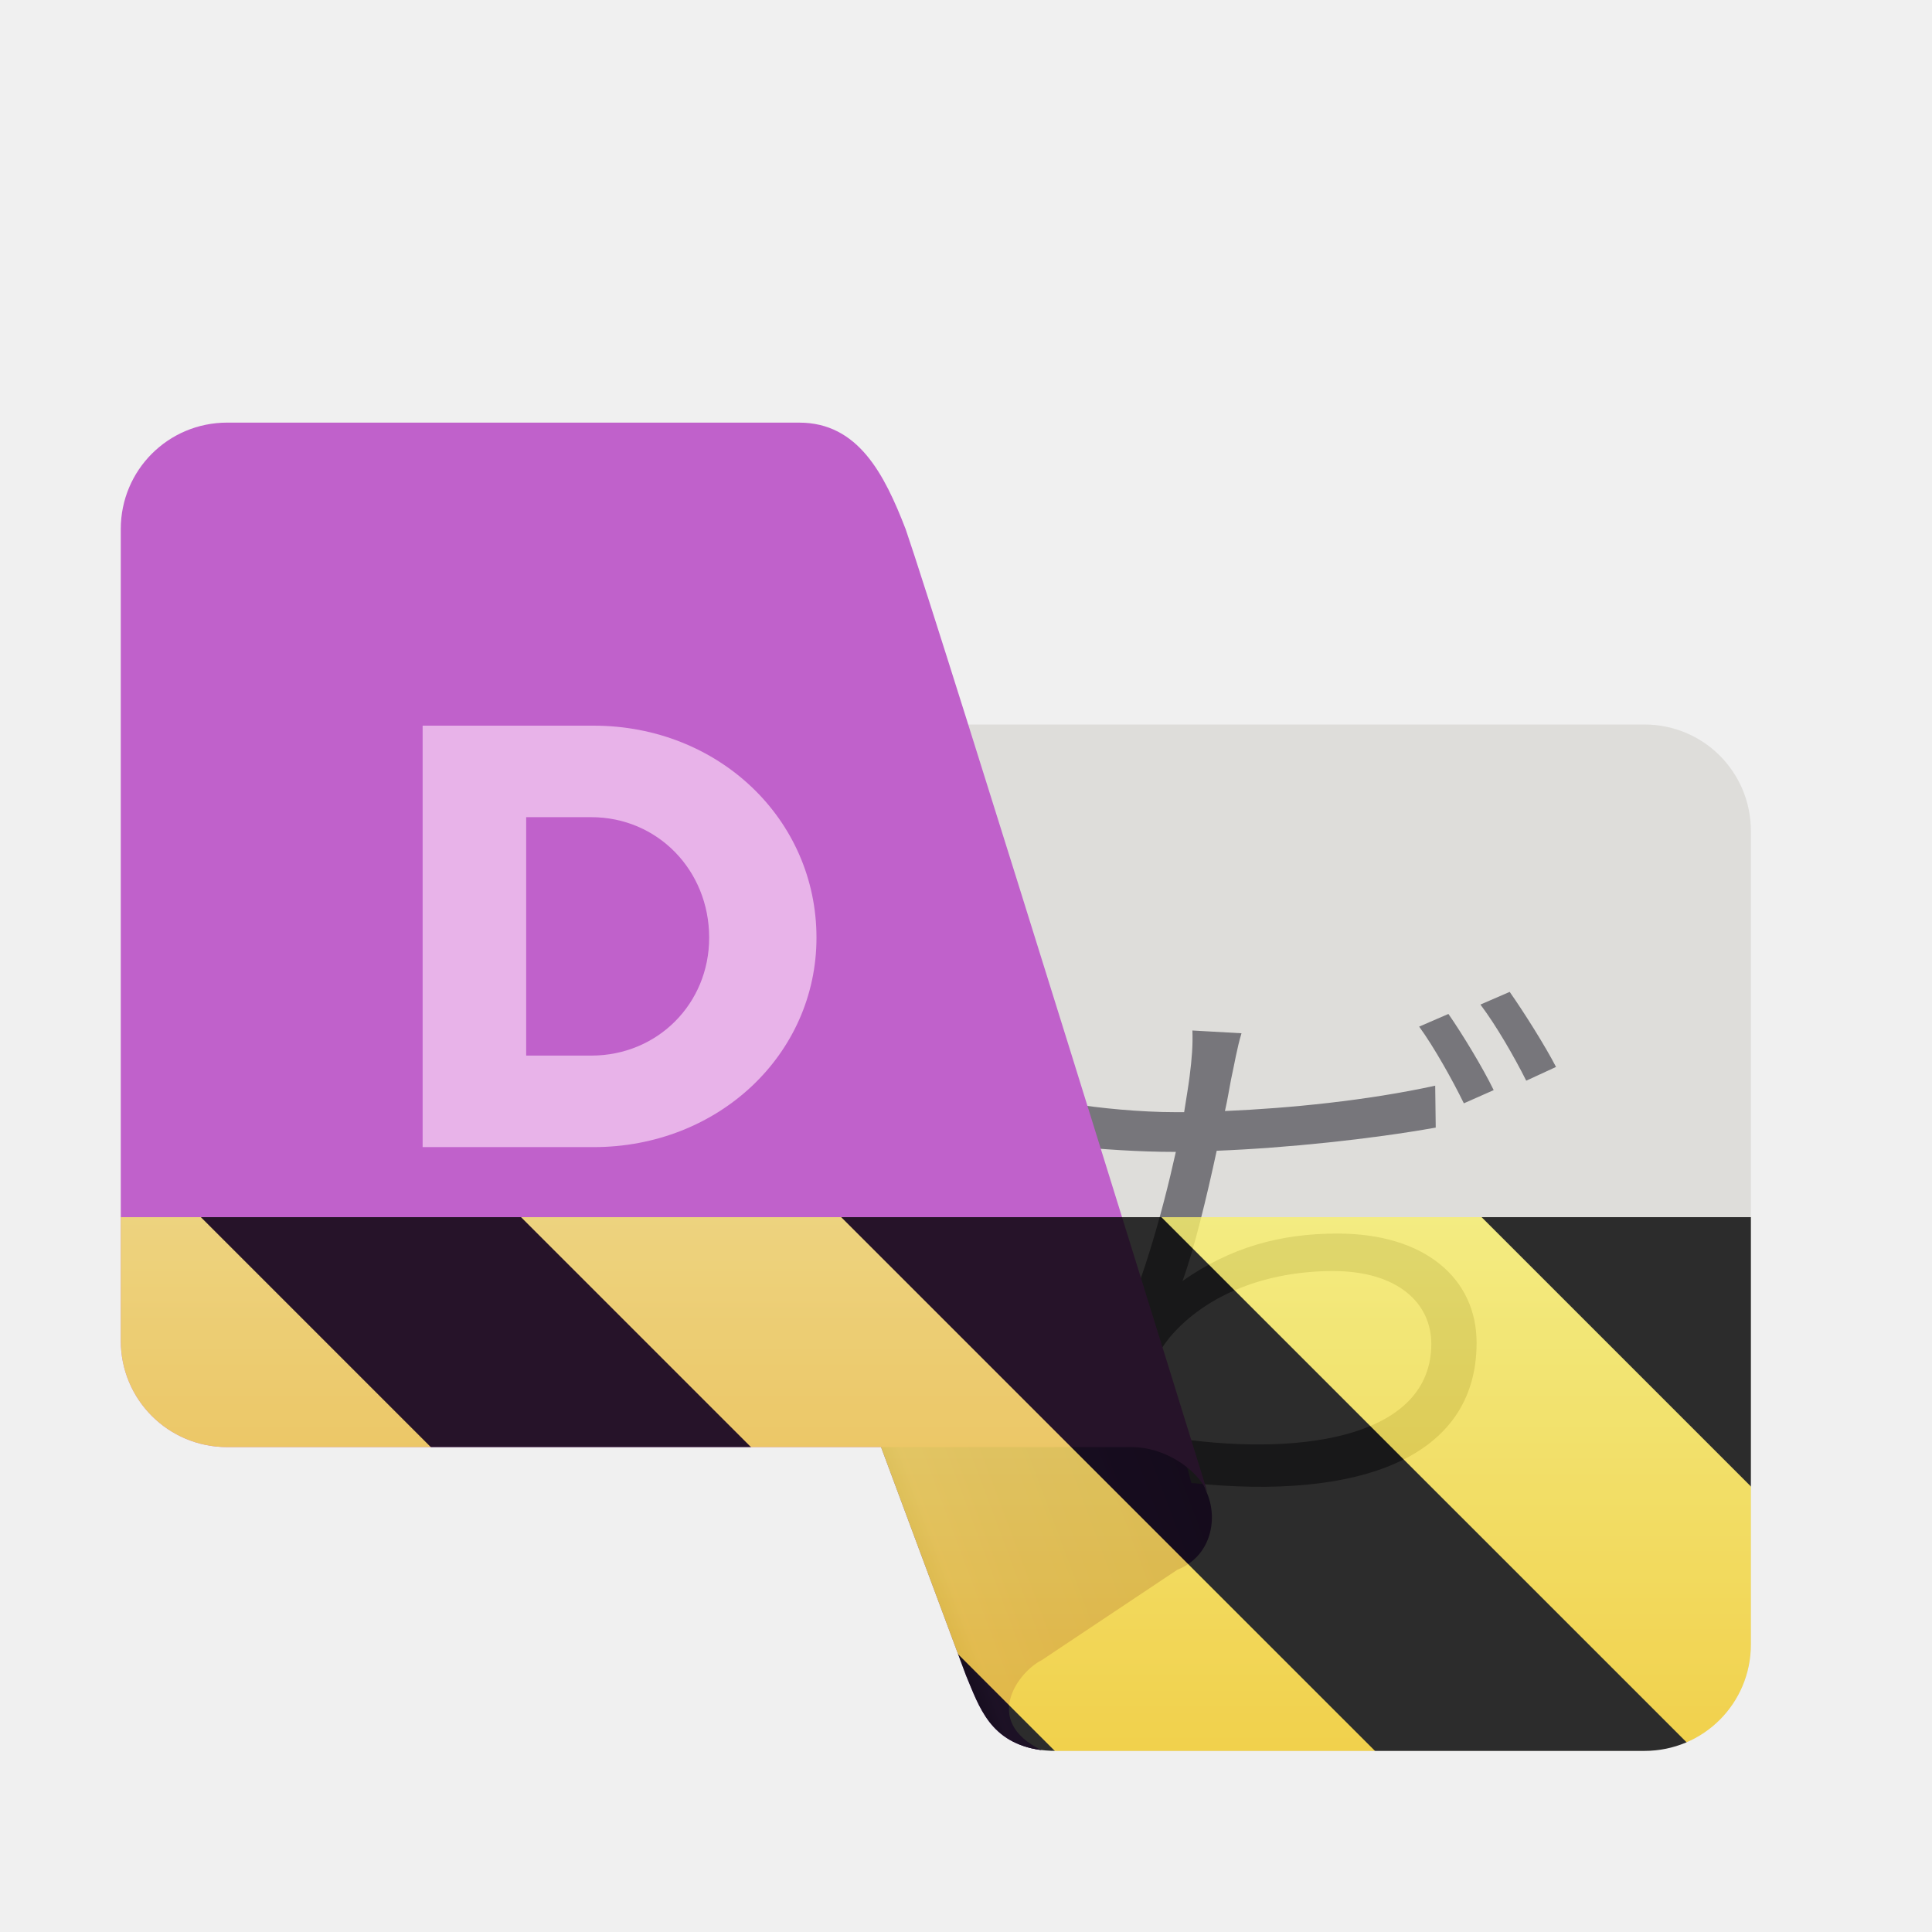
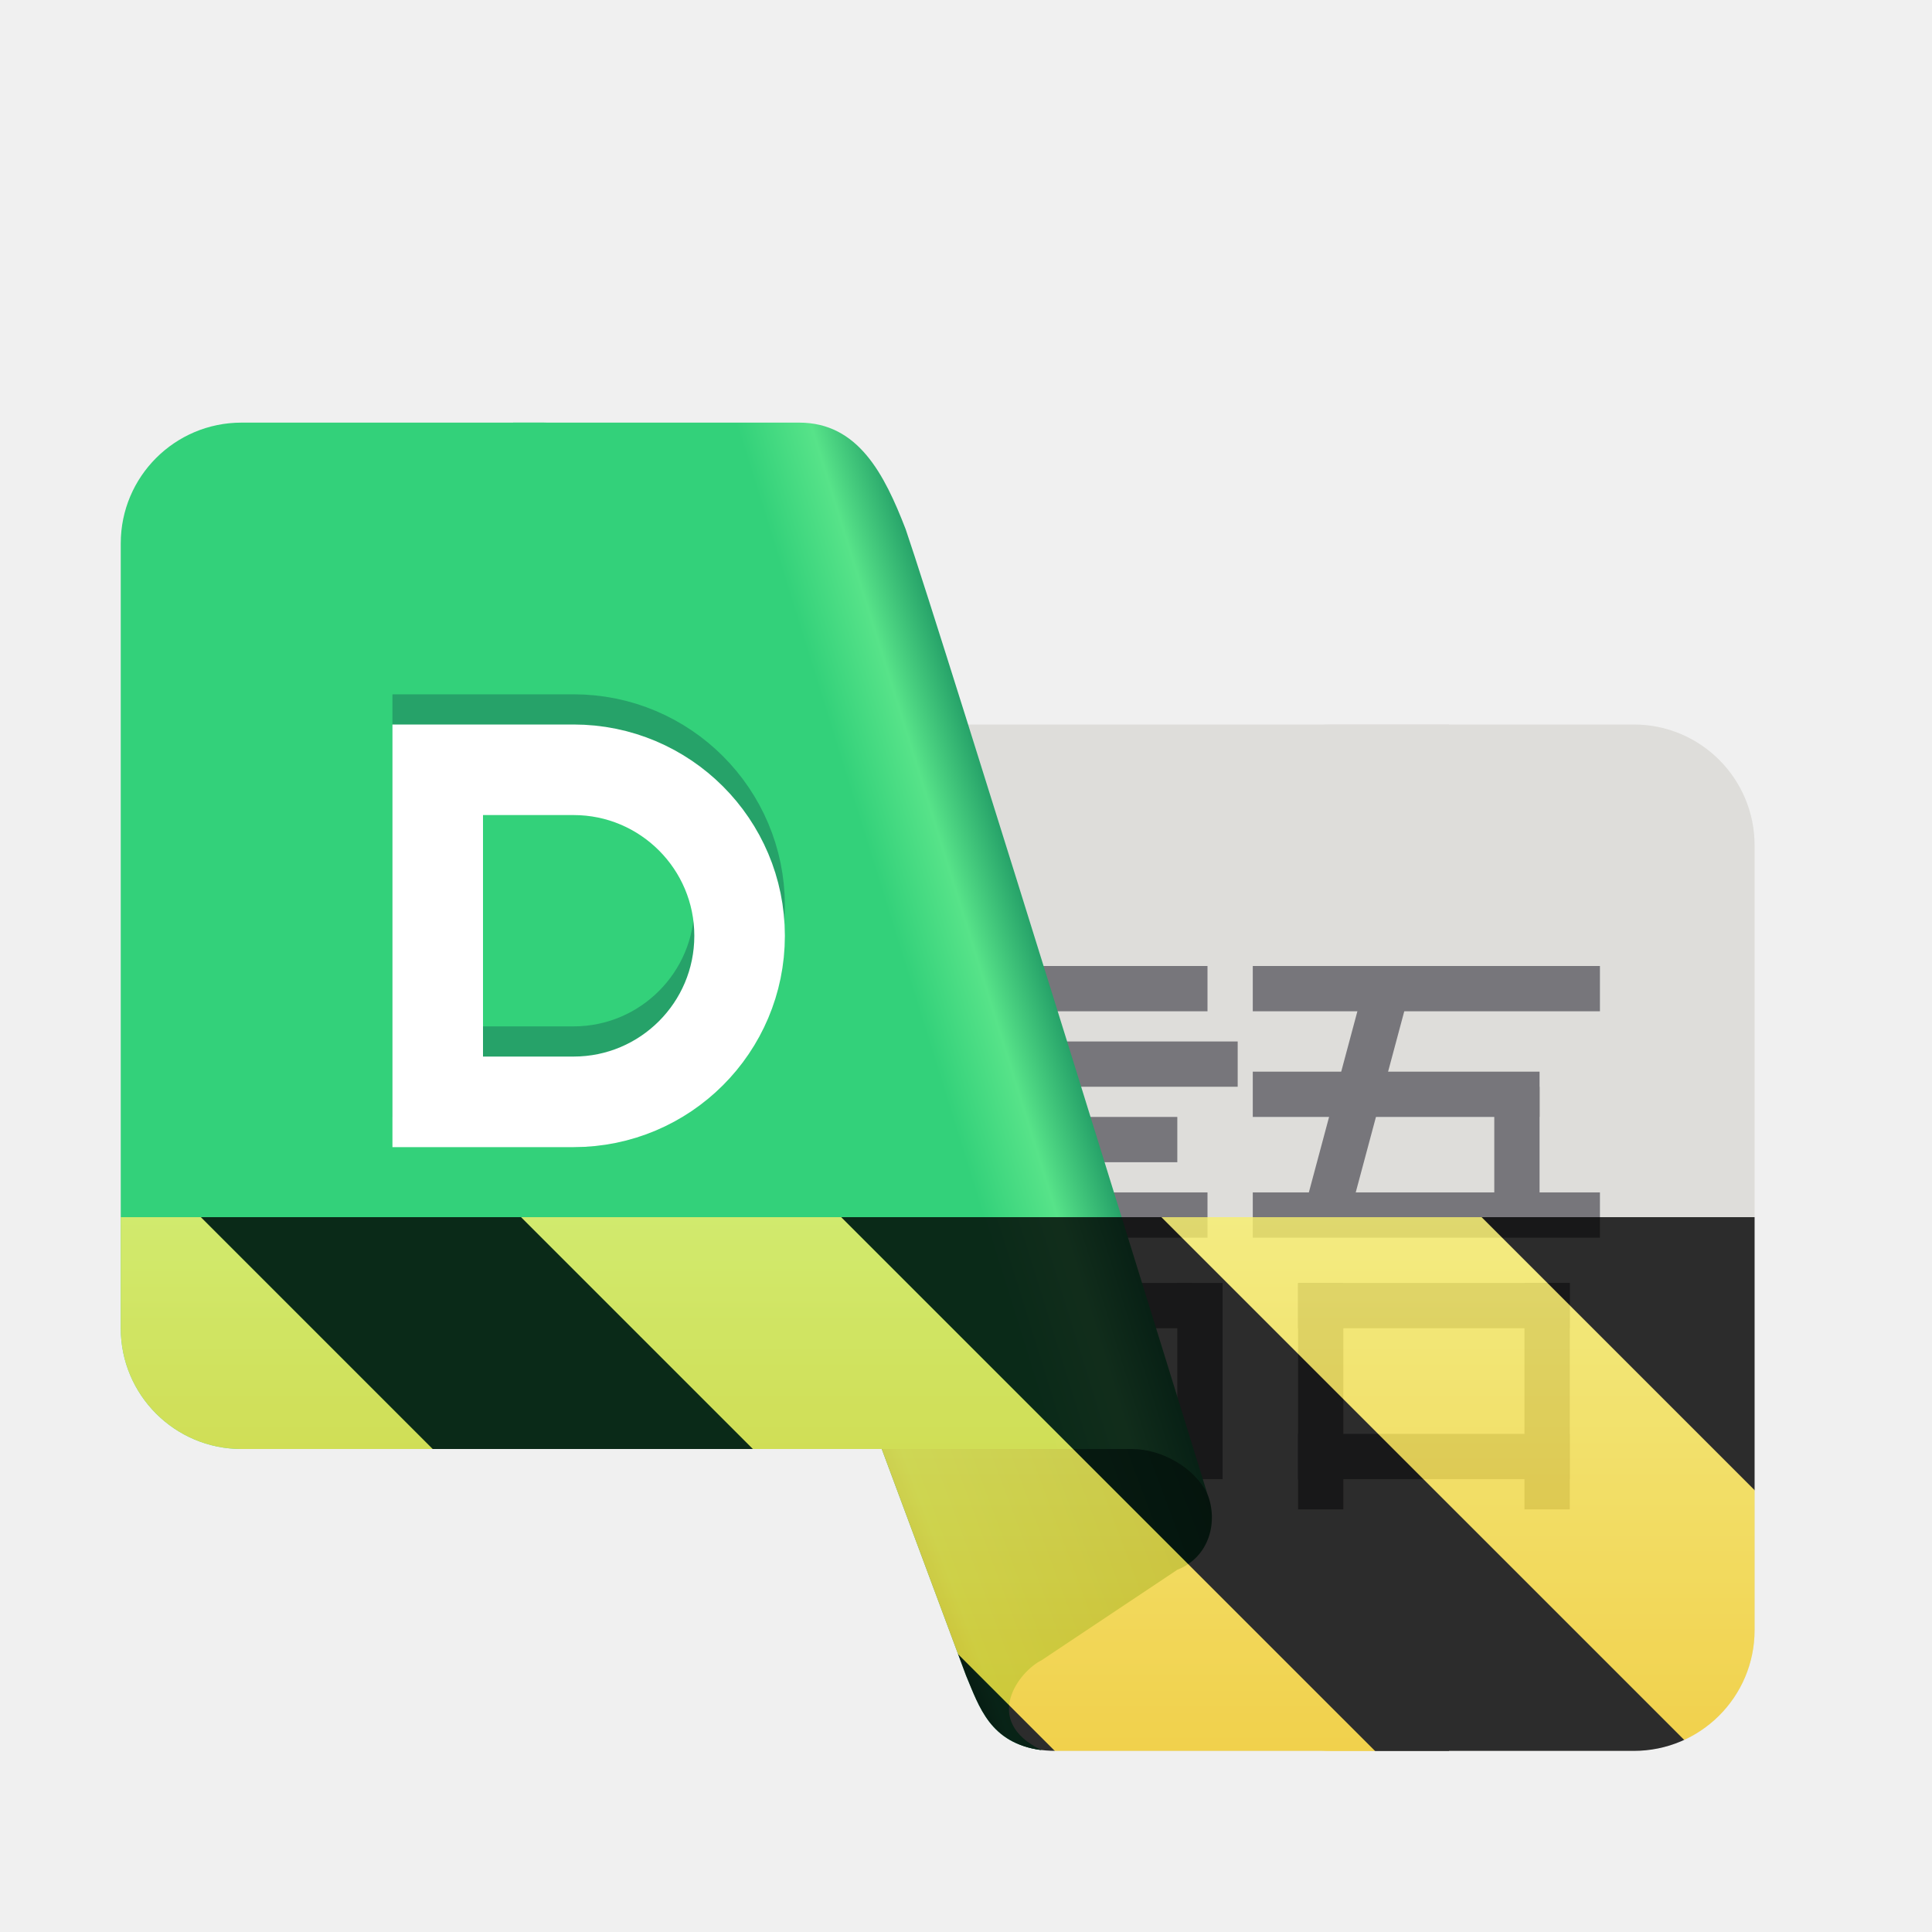
- <svg xmlns="http://www.w3.org/2000/svg" xmlns:xlink="http://www.w3.org/1999/xlink" height="128px" viewBox="0 0 128 128" width="128px">
-   <linearGradient id="a" x1="58.922" x2="80.292" y1="99.983" y2="91.975" gradientUnits="userSpaceOnUse">
-     <stop stop-color="#613583" offset="0" />
-     <stop stop-color="#8f57bb" offset=".093" />
-     <stop stop-color="#8047ad" offset=".297" />
-     <stop stop-color="#613583" offset="1" />
+ <svg xmlns="http://www.w3.org/2000/svg" height="128px" viewBox="0 0 128 128" width="128px">
+   <linearGradient id="a" gradientUnits="userSpaceOnUse" x1="58.922" x2="80.292" y1="99.983" y2="91.975">
+     <stop offset="0" stop-color="#1d7a4f" />
+     <stop offset="0.093" stop-color="#29af71" />
+     <stop offset="0.456" stop-color="#218d5b" />
+     <stop offset="1" stop-color="#155a3a" />
  </linearGradient>
-   <clipPath id="b">
-     <rect width="128" height="128" />
+   <linearGradient id="b" gradientUnits="userSpaceOnUse" x1="69.954" x2="56.994" y1="66.549" y2="70.582">
+     <stop offset="0" stop-color="#26a269" />
+     <stop offset="0.3" stop-color="#57e389" />
+     <stop offset="0.65" stop-color="#33d17a" />
+     <stop offset="1" stop-color="#33d17a" />
+   </linearGradient>
+   <clipPath id="c">
+     <rect height="128" width="128" />
  </clipPath>
-   <clipPath id="c">
-     <rect width="128" height="128" />
+   <clipPath id="d">
+     <rect height="128" width="128" />
  </clipPath>
-   <filter id="d" x="0%" y="0%" width="100%" height="100%">
-     <feColorMatrix in="SourceGraphic" values="0 0 0 0 1 0 0 0 0 1 0 0 0 0 1 0 0 0 1 0" />
+   <filter id="e" height="100%" width="100%" x="0%" y="0%">
+     <feColorMatrix in="SourceGraphic" type="matrix" values="0 0 0 0 1 0 0 0 0 1 0 0 0 0 1 0 0 0 1 0" />
  </filter>
-   <mask id="e">
-     <g clip-path="url(#c)" filter="url(#d)">
-       <g clip-path="url(#b)">
-         <path d="m60 48h48.945c3.91 0 7.055 3.144 7.055 7.055v53.891c0 3.91-3.144 7.055-7.055 7.055h-38.945c-2 0-3.309-0.598-4.5-2z" fill="#deddda" />
-         <path d="m80 99c0.699 1.746 0.184 4.137-2 5l-9 6c-1.48 0.73-4 4 0 5.949-3.402-0.445-4.125-2.871-5-4.949l-16-43 26 16z" fill="url(#a)" />
-         <path d="m82.254 68.457-3.254-0.184c0.035 0.988-0.035 1.863-0.184 3.035-0.074 0.621-0.219 1.426-0.363 2.375h-0.625c-2.227 0-5.008-0.258-6.945-0.586l0.039 2.852c2.121 0.184 4.422 0.367 6.945 0.367h0.035c-0.914 4.129-2.375 9.359-4.238 13.012l2.703 0.988c0.367-0.656 0.695-1.168 1.133-1.719 2.449-2.887 6.473-4.387 10.82-4.387 4.277 0 6.508 2.121 6.508 4.824 0 6.035-8.188 7.461-16.668 6.289l0.766 2.926c11.113 1.168 18.902-1.645 18.902-9.285 0-4.242-3.402-7.238-9.215-7.238-3.801 0-7.09 0.914-10.27 3.144 0.766-2.086 1.605-5.559 2.266-8.629 4.641-0.184 10.234-0.77 14.512-1.535l-0.035-2.777c-4.496 0.984-9.652 1.496-13.93 1.68 0.184-0.805 0.293-1.535 0.402-2.082 0.219-0.988 0.402-2.121 0.695-3.07zm13.707-1.281-1.938 0.84c0.988 1.355 2.231 3.582 2.961 5.082l1.977-0.875c-0.73-1.5-2.086-3.731-3-5.047zm4.059-1.461-1.938 0.84c1.023 1.352 2.231 3.438 3.035 5.043l1.973-0.91c-0.695-1.355-2.121-3.621-3.07-4.973z" fill="#77767b" />
-         <path d="m15.055 28h37.891c3.91 0 5.644 3.41 7.055 7.055 2.332 6.769 20 63.82 20 63.82-0.805-1.719-3-3-5-3h-59.945c-3.91 0-7.055-3.144-7.055-7.055v-53.766c0-3.91 3.144-7.055 7.055-7.055z" fill="#c061cb" />
-         <use x="25.688" y="75.999" fill="#e8b3e9" xlink:href="#j" />
+   <mask id="f">
+     <g clip-path="url(#d)" filter="url(#e)">
+       <g clip-path="url(#c)">
+         <path d="m 60 48 l 5.5 66 c 1.191 1.402 2.5 2 4.5 2 h 26 v -68 z m 0 0" fill="#deddda" />
+         <path d="m 88.246 48 h 20 c 4.418 0 8 3.582 8 8 v 52 c 0 4.418 -3.582 8 -8 8 h -20 c -4.418 0 -8 -3.582 -8 -8 v -52 c 0 -4.418 3.582 -8 8 -8 z m 0 0" fill="#deddda" />
+         <path d="m 16 28 h 20 c 4.418 0 8 3.582 8 8 v 52 c 0 4.418 -3.582 8 -8 8 h -20 c -4.418 0 -8 -3.582 -8 -8 v -52 c 0 -4.418 3.582 -8 8 -8 z m 0 0" fill="#33d17a" />
+         <path d="m 86 85 h 18 v 3 h -18 z m 0 0" fill="#77767b" />
+         <path d="m 86 100 v -15 h 3 v 15 z m 0 0" fill="#77767b" />
+         <path d="m 101 100 v -15 h 3 v 15 z m 0 0" fill="#77767b" />
+         <path d="m 86 95 h 18 v 3 h -18 z m 0 0" fill="#77767b" />
+         <path d="m 83 79 h 23 v 3 h -23 z m 0 0" fill="#77767b" />
+         <path d="m 83 64 h 23 v 3 h -23 z m 0 0" fill="#77767b" />
+         <path d="m 83 71 h 19 v 3 h -19 z m 0 0" fill="#77767b" />
+         <path d="m 99 80 v -8 h 3 v 8 z m 0 0" fill="#77767b" />
+         <path d="m 86.551 79.613 l 3.883 -14.492 l 2.898 0.777 l -3.883 14.488 z m 0 0" fill="#77767b" />
+         <path d="m 69 85 h 10 v 3 h -10 z m 0 0" fill="#77767b" />
+         <path d="m 69 100 v -15 h 3 v 15 z m 0 0" fill="#77767b" />
+         <path d="m 78 98 v -13 h 3 v 13 z m 0 0" fill="#77767b" />
+         <path d="m 69 95 h 10 v 3 h -10 z m 0 0" fill="#77767b" />
+         <path d="m 69 79 h 11 v 3 h -11 z m 0 0" fill="#77767b" />
+         <path d="m 71 74 h 7 v 3 h -7 z m 0 0" fill="#77767b" />
+         <path d="m 67 69 h 15 v 3 h -15 z m 0 0" fill="#77767b" />
+         <path d="m 69 64 h 11 v 3 h -11 z m 0 0" fill="#77767b" />
+         <path d="m 80 99 c 0.699 1.746 0.184 4.137 -2 5 l -9 6 c -1.48 0.73 -4 4 0 5.949 c -3.402 -0.445 -4.125 -2.871 -5 -4.949 l -16 -43 l 26 16 z m 0 0" fill="url(#a)" />
+         <path d="m 34 28 v 68 h 41 c 2 0 4.195 1.281 5 3 c 0 0 -17.668 -57.176 -20 -63.945 c -1.41 -3.645 -3.145 -7.055 -7.055 -7.055 z m 0 0" fill="url(#b)" />
+         <path d="m 38 243 h -9 v -22 h 9 c 6.074 0 11 4.926 11 11 s -4.926 11 -11 11 z m 0 0" fill="none" stroke="#26a269" stroke-width="6" transform="matrix(1 0 0 1 0 -172)" />
+         <path d="m 38 245 h -9 v -22 h 9 c 6.074 0 11 4.926 11 11 s -4.926 11 -11 11 z m 0 0" fill="none" stroke="#ffffff" stroke-width="6" transform="matrix(1 0 0 1 0 -172)" />
      </g>
    </g>
  </mask>
-   <mask id="f">
-     <g filter="url(#d)">
-       <rect width="128" height="128" fill-opacity=".8" />
+   <mask id="g">
+     <g filter="url(#e)">
+       <rect fill-opacity="0.8" height="128" width="128" />
    </g>
  </mask>
-   <linearGradient id="g" x1="300" x2="428" y1="235" y2="235" gradientTransform="matrix(0 .37 -.98462 0 295.39 -30.36)" gradientUnits="userSpaceOnUse">
-     <stop stop-color="#f9f06b" offset="0" />
-     <stop stop-color="#f5c211" offset="1" />
+   <linearGradient id="h" gradientTransform="matrix(0 0.37 -0.98462 0 295.385 -30.36)" gradientUnits="userSpaceOnUse" x1="300" x2="428" y1="235" y2="235">
+     <stop offset="0" stop-color="#f9f06b" />
+     <stop offset="1" stop-color="#f5c211" />
  </linearGradient>
-   <clipPath id="h">
-     <rect width="128" height="128" />
+   <clipPath id="i">
+     <rect height="128" width="128" />
  </clipPath>
-   <clipPath id="i">
-     <rect width="128" height="128" />
+   <clipPath id="j">
+     <rect height="128" width="128" />
  </clipPath>
-   <symbol id="j" overflow="visible">
-     <path d="m2.312 0h11.328c8.266 0 14.766-6.141 14.766-13.875 0-7.859-6.5-14.047-14.766-14.047h-11.328zm11.172-21.859c4.391 0 7.812 3.516 7.812 7.984 0 4.375-3.422 7.812-7.812 7.812h-4.312v-15.797z" />
-   </symbol>
-   <path d="m60 48h48.945c3.91 0 7.055 3.144 7.055 7.055v53.891c0 3.91-3.144 7.055-7.055 7.055h-38.945c-2 0-3.309-0.598-4.5-2z" fill="#deddda" />
-   <path d="m80 99c0.699 1.746 0.184 4.137-2 5l-9 6c-1.48 0.73-4 4 0 5.949-3.402-0.445-4.125-2.871-5-4.949l-16-43 26 16z" fill="url(#a)" />
-   <path d="m82.254 68.457-3.254-0.184c0.035 0.988-0.035 1.863-0.184 3.035-0.074 0.621-0.219 1.426-0.363 2.375h-0.625c-2.227 0-5.008-0.258-6.945-0.586l0.039 2.852c2.121 0.184 4.422 0.367 6.945 0.367h0.035c-0.914 4.129-2.375 9.359-4.238 13.012l2.703 0.988c0.367-0.656 0.695-1.168 1.133-1.719 2.449-2.887 6.473-4.387 10.82-4.387 4.277 0 6.508 2.121 6.508 4.824 0 6.035-8.188 7.461-16.668 6.289l0.766 2.926c11.113 1.168 18.902-1.645 18.902-9.285 0-4.242-3.402-7.238-9.215-7.238-3.801 0-7.09 0.914-10.27 3.144 0.766-2.086 1.605-5.559 2.266-8.629 4.641-0.184 10.234-0.77 14.512-1.535l-0.035-2.777c-4.496 0.984-9.652 1.496-13.93 1.68 0.184-0.805 0.293-1.535 0.402-2.082 0.219-0.988 0.402-2.121 0.695-3.07zm13.707-1.281-1.938 0.84c0.988 1.355 2.231 3.582 2.961 5.082l1.977-0.875c-0.73-1.5-2.086-3.731-3-5.047zm4.059-1.461-1.938 0.84c1.023 1.352 2.231 3.438 3.035 5.043l1.973-0.91c-0.695-1.355-2.121-3.621-3.07-4.973z" fill="#77767b" />
-   <path d="m15.055 28h37.891c3.91 0 5.644 3.41 7.055 7.055 2.332 6.769 20 63.82 20 63.82-0.805-1.719-3-3-5-3h-59.945c-3.91 0-7.055-3.144-7.055-7.055v-53.766c0-3.91 3.144-7.055 7.055-7.055z" fill="#c061cb" />
-   <g transform="translate(25.688 75.999)" fill="#e8b3e9">
-     <path d="m2.312 0h11.328c8.266 0 14.766-6.141 14.766-13.875 0-7.859-6.5-14.047-14.766-14.047h-11.328zm11.172-21.859c4.391 0 7.812 3.516 7.812 7.984 0 4.375-3.422 7.812-7.812 7.812h-4.312v-15.797z" />
+   <path d="m 60 48 l 5.5 66 c 1.191 1.402 2.5 2 4.5 2 h 26 v -68 z m 0 0" fill="#deddda" />
+   <path d="m 88.246 48 h 20 c 4.418 0 8 3.582 8 8 v 52 c 0 4.418 -3.582 8 -8 8 h -20 c -4.418 0 -8 -3.582 -8 -8 v -52 c 0 -4.418 3.582 -8 8 -8 z m 0 0" fill="#deddda" />
+   <path d="m 16 28 h 20 c 4.418 0 8 3.582 8 8 v 52 c 0 4.418 -3.582 8 -8 8 h -20 c -4.418 0 -8 -3.582 -8 -8 v -52 c 0 -4.418 3.582 -8 8 -8 z m 0 0" fill="#33d17a" />
+   <g fill="#77767b">
+     <path d="m 86 85 h 18 v 3 h -18 z m 0 0" />
+     <path d="m 86 100 v -15 h 3 v 15 z m 0 0" />
+     <path d="m 101 100 v -15 h 3 v 15 z m 0 0" />
+     <path d="m 86 95 h 18 v 3 h -18 z m 0 0" />
+     <path d="m 83 79 h 23 v 3 h -23 z m 0 0" />
+     <path d="m 83 64 h 23 v 3 h -23 z m 0 0" />
+     <path d="m 83 71 h 19 v 3 h -19 z m 0 0" />
+     <path d="m 99 80 v -8 h 3 v 8 z m 0 0" />
+     <path d="m 86.551 79.613 l 3.883 -14.492 l 2.898 0.777 l -3.883 14.488 z m 0 0" />
+     <path d="m 69 85 h 10 v 3 h -10 z m 0 0" />
+     <path d="m 69 100 v -15 h 3 v 15 z m 0 0" />
+     <path d="m 78 98 v -13 h 3 v 13 z m 0 0" />
+     <path d="m 69 95 h 10 v 3 h -10 z m 0 0" />
+     <path d="m 69 79 h 11 v 3 h -11 z m 0 0" />
+     <path d="m 71 74 h 7 v 3 h -7 z m 0 0" />
+     <path d="m 67 69 h 15 v 3 h -15 z m 0 0" />
+     <path d="m 69 64 h 11 v 3 h -11 z m 0 0" />
  </g>
-   <g clip-path="url(#i)" mask="url(#e)">
-     <g clip-path="url(#h)" mask="url(#f)">
-       <path d="m128 80.641v47.359h-128v-47.359z" fill="url(#g)" />
-       <path d="m13.309 80.641 47.355 47.359h21.215l-47.359-47.359zm42.422 0 47.363 47.359h21.215l-47.363-47.359zm42.43 0 29.84 29.84v-21.211l-8.629-8.629zm-98.16 7.906v21.215l18.238 18.238h21.215z" />
+   <path d="m 80 99 c 0.699 1.746 0.184 4.137 -2 5 l -9 6 c -1.48 0.73 -4 4 0 5.949 c -3.402 -0.445 -4.125 -2.871 -5 -4.949 l -16 -43 l 26 16 z m 0 0" fill="url(#a)" />
+   <path d="m 34 28 v 68 h 41 c 2 0 4.195 1.281 5 3 c 0 0 -17.668 -57.176 -20 -63.945 c -1.41 -3.645 -3.145 -7.055 -7.055 -7.055 z m 0 0" fill="url(#b)" />
+   <path d="m 38 71 h -9 v -22 h 9 c 6.074 0 11 4.926 11 11 s -4.926 11 -11 11 z m 0 0" fill="none" stroke="#26a269" stroke-width="6" />
+   <path d="m 38 73 h -9 v -22 h 9 c 6.074 0 11 4.926 11 11 s -4.926 11 -11 11 z m 0 0" fill="none" stroke="#ffffff" stroke-width="6" />
+   <g clip-path="url(#j)" mask="url(#f)">
+     <g clip-path="url(#i)" mask="url(#g)">
+       <path d="m 128 80.641 v 47.359 h -128 v -47.359 z m 0 0" fill="url(#h)" />
+       <path d="m 13.309 80.641 l 47.355 47.359 h 21.215 l -47.359 -47.359 z m 42.422 0 l 47.363 47.359 h 21.215 l -47.363 -47.359 z m 42.43 0 l 29.84 29.84 v -21.211 l -8.629 -8.629 z m -98.16 7.906 v 21.215 l 18.238 18.238 h 21.215 z m 0 0" />
    </g>
  </g>
</svg>
